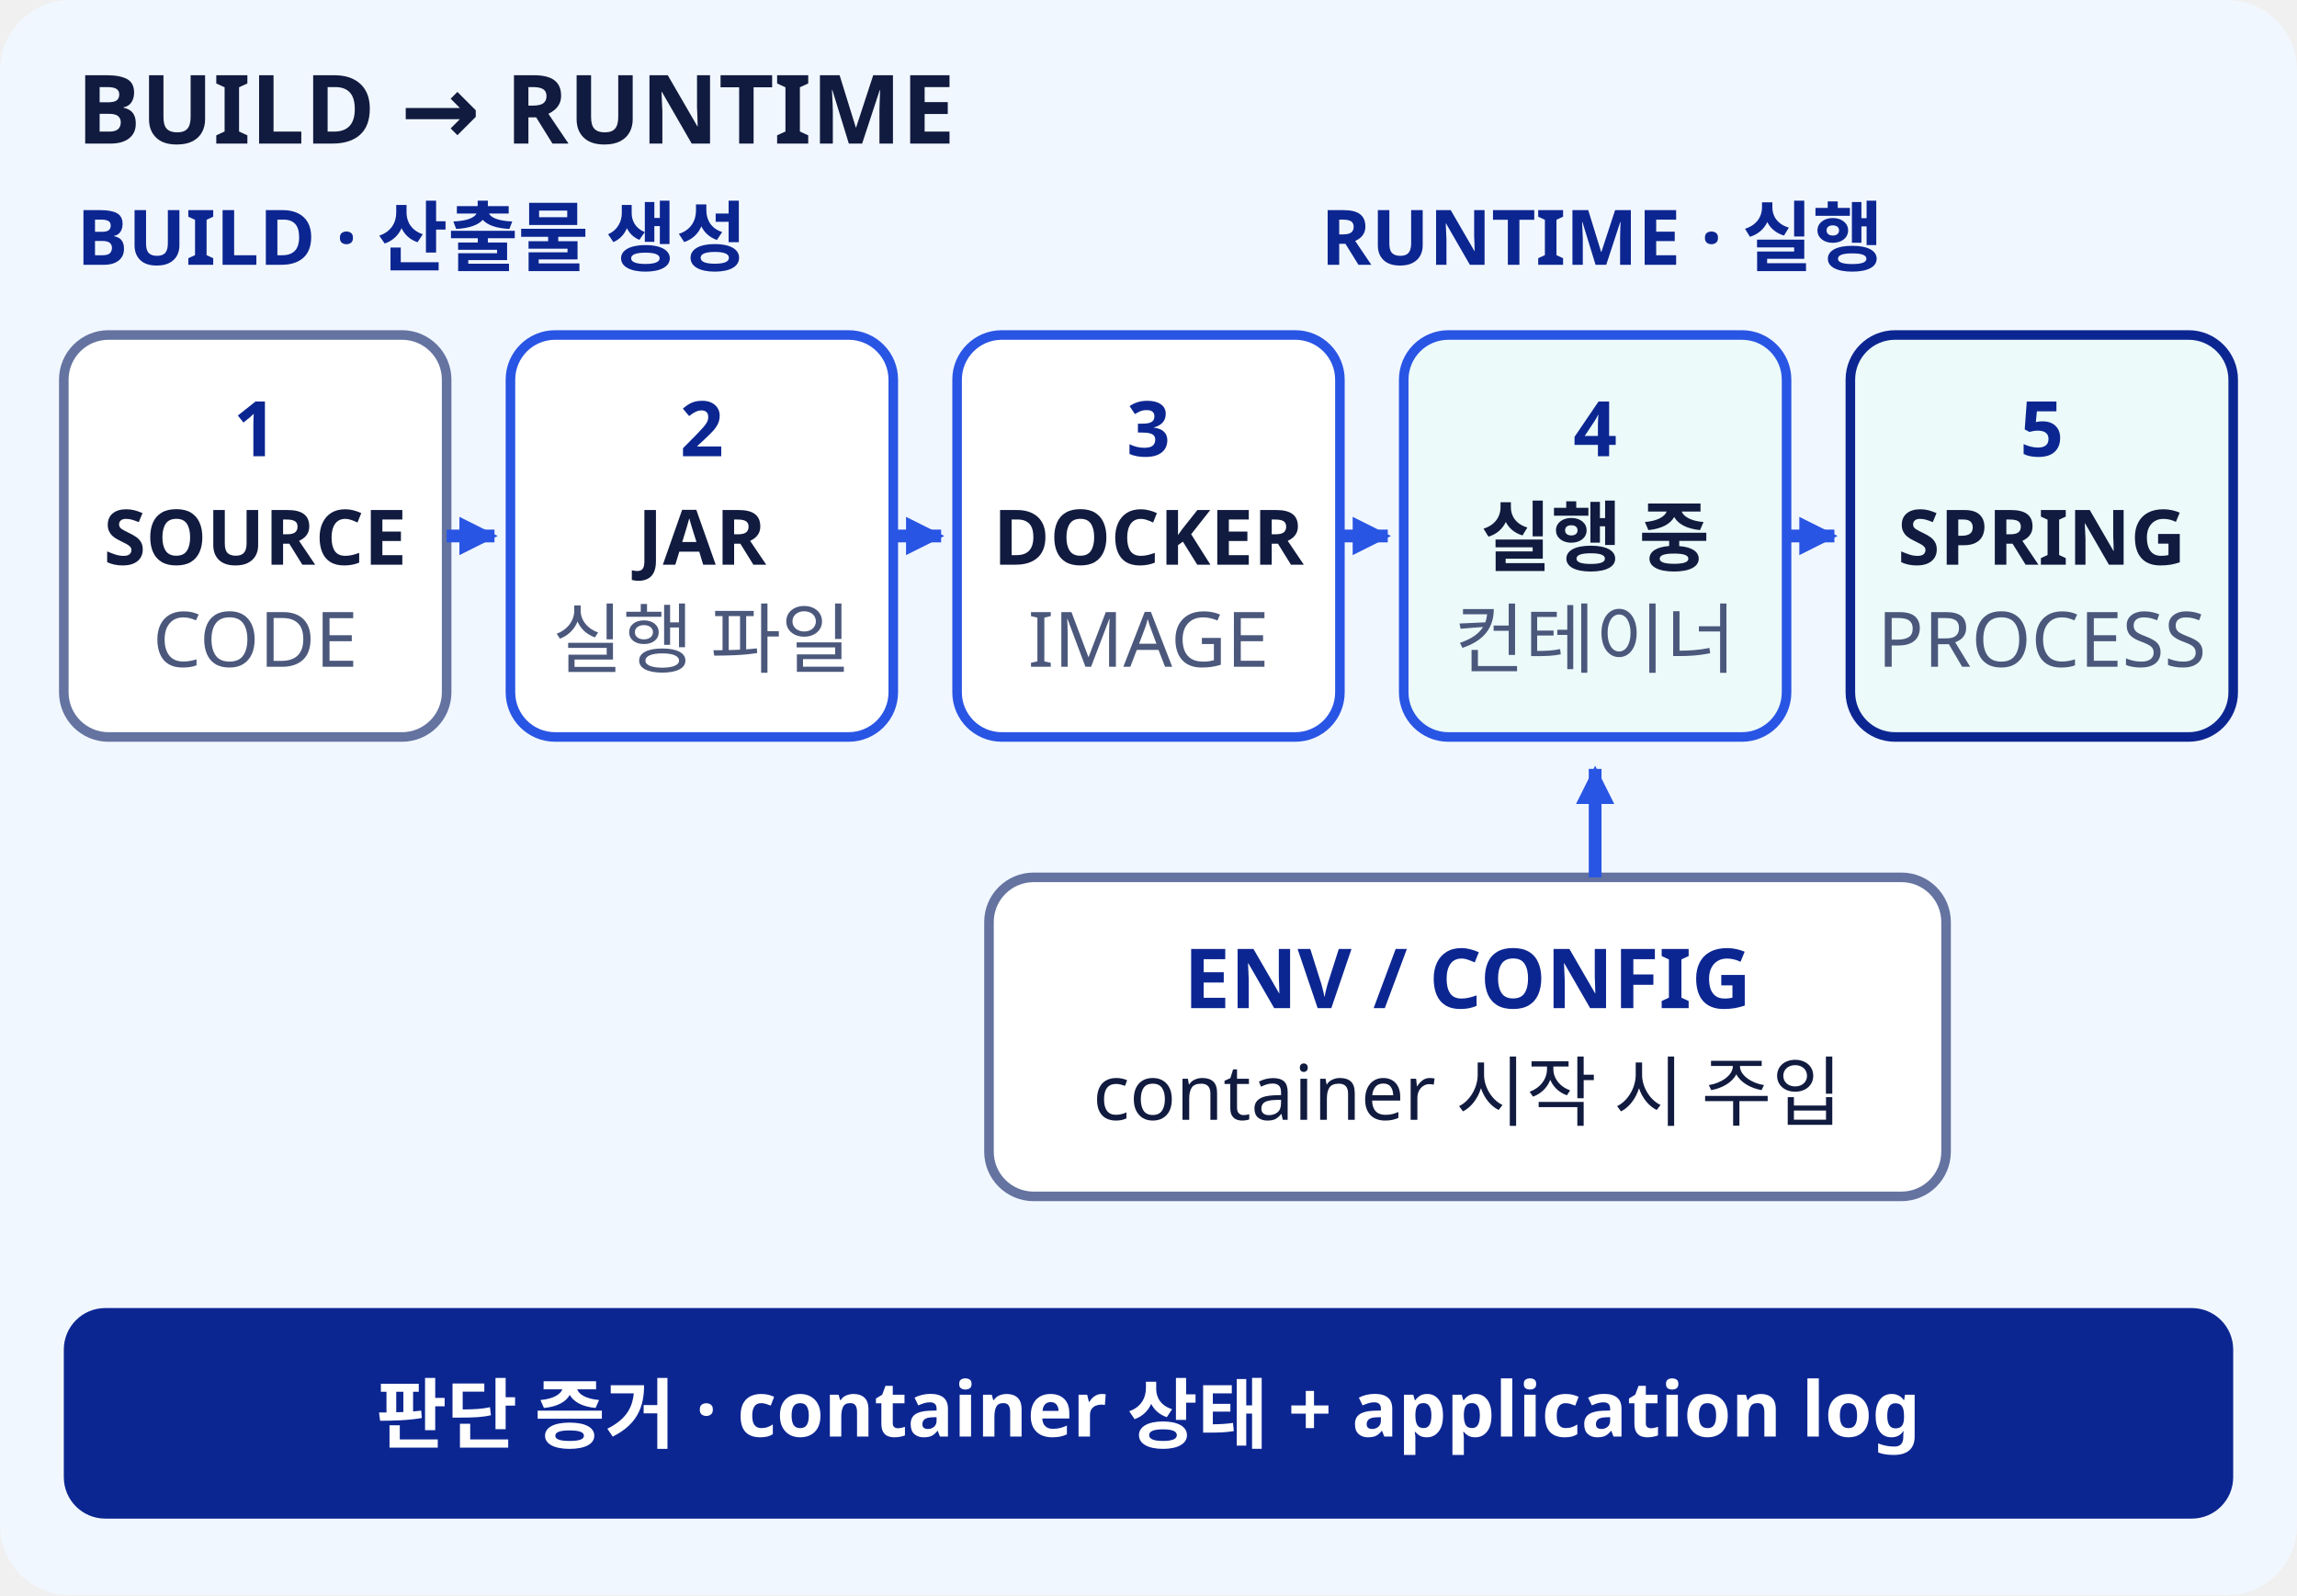
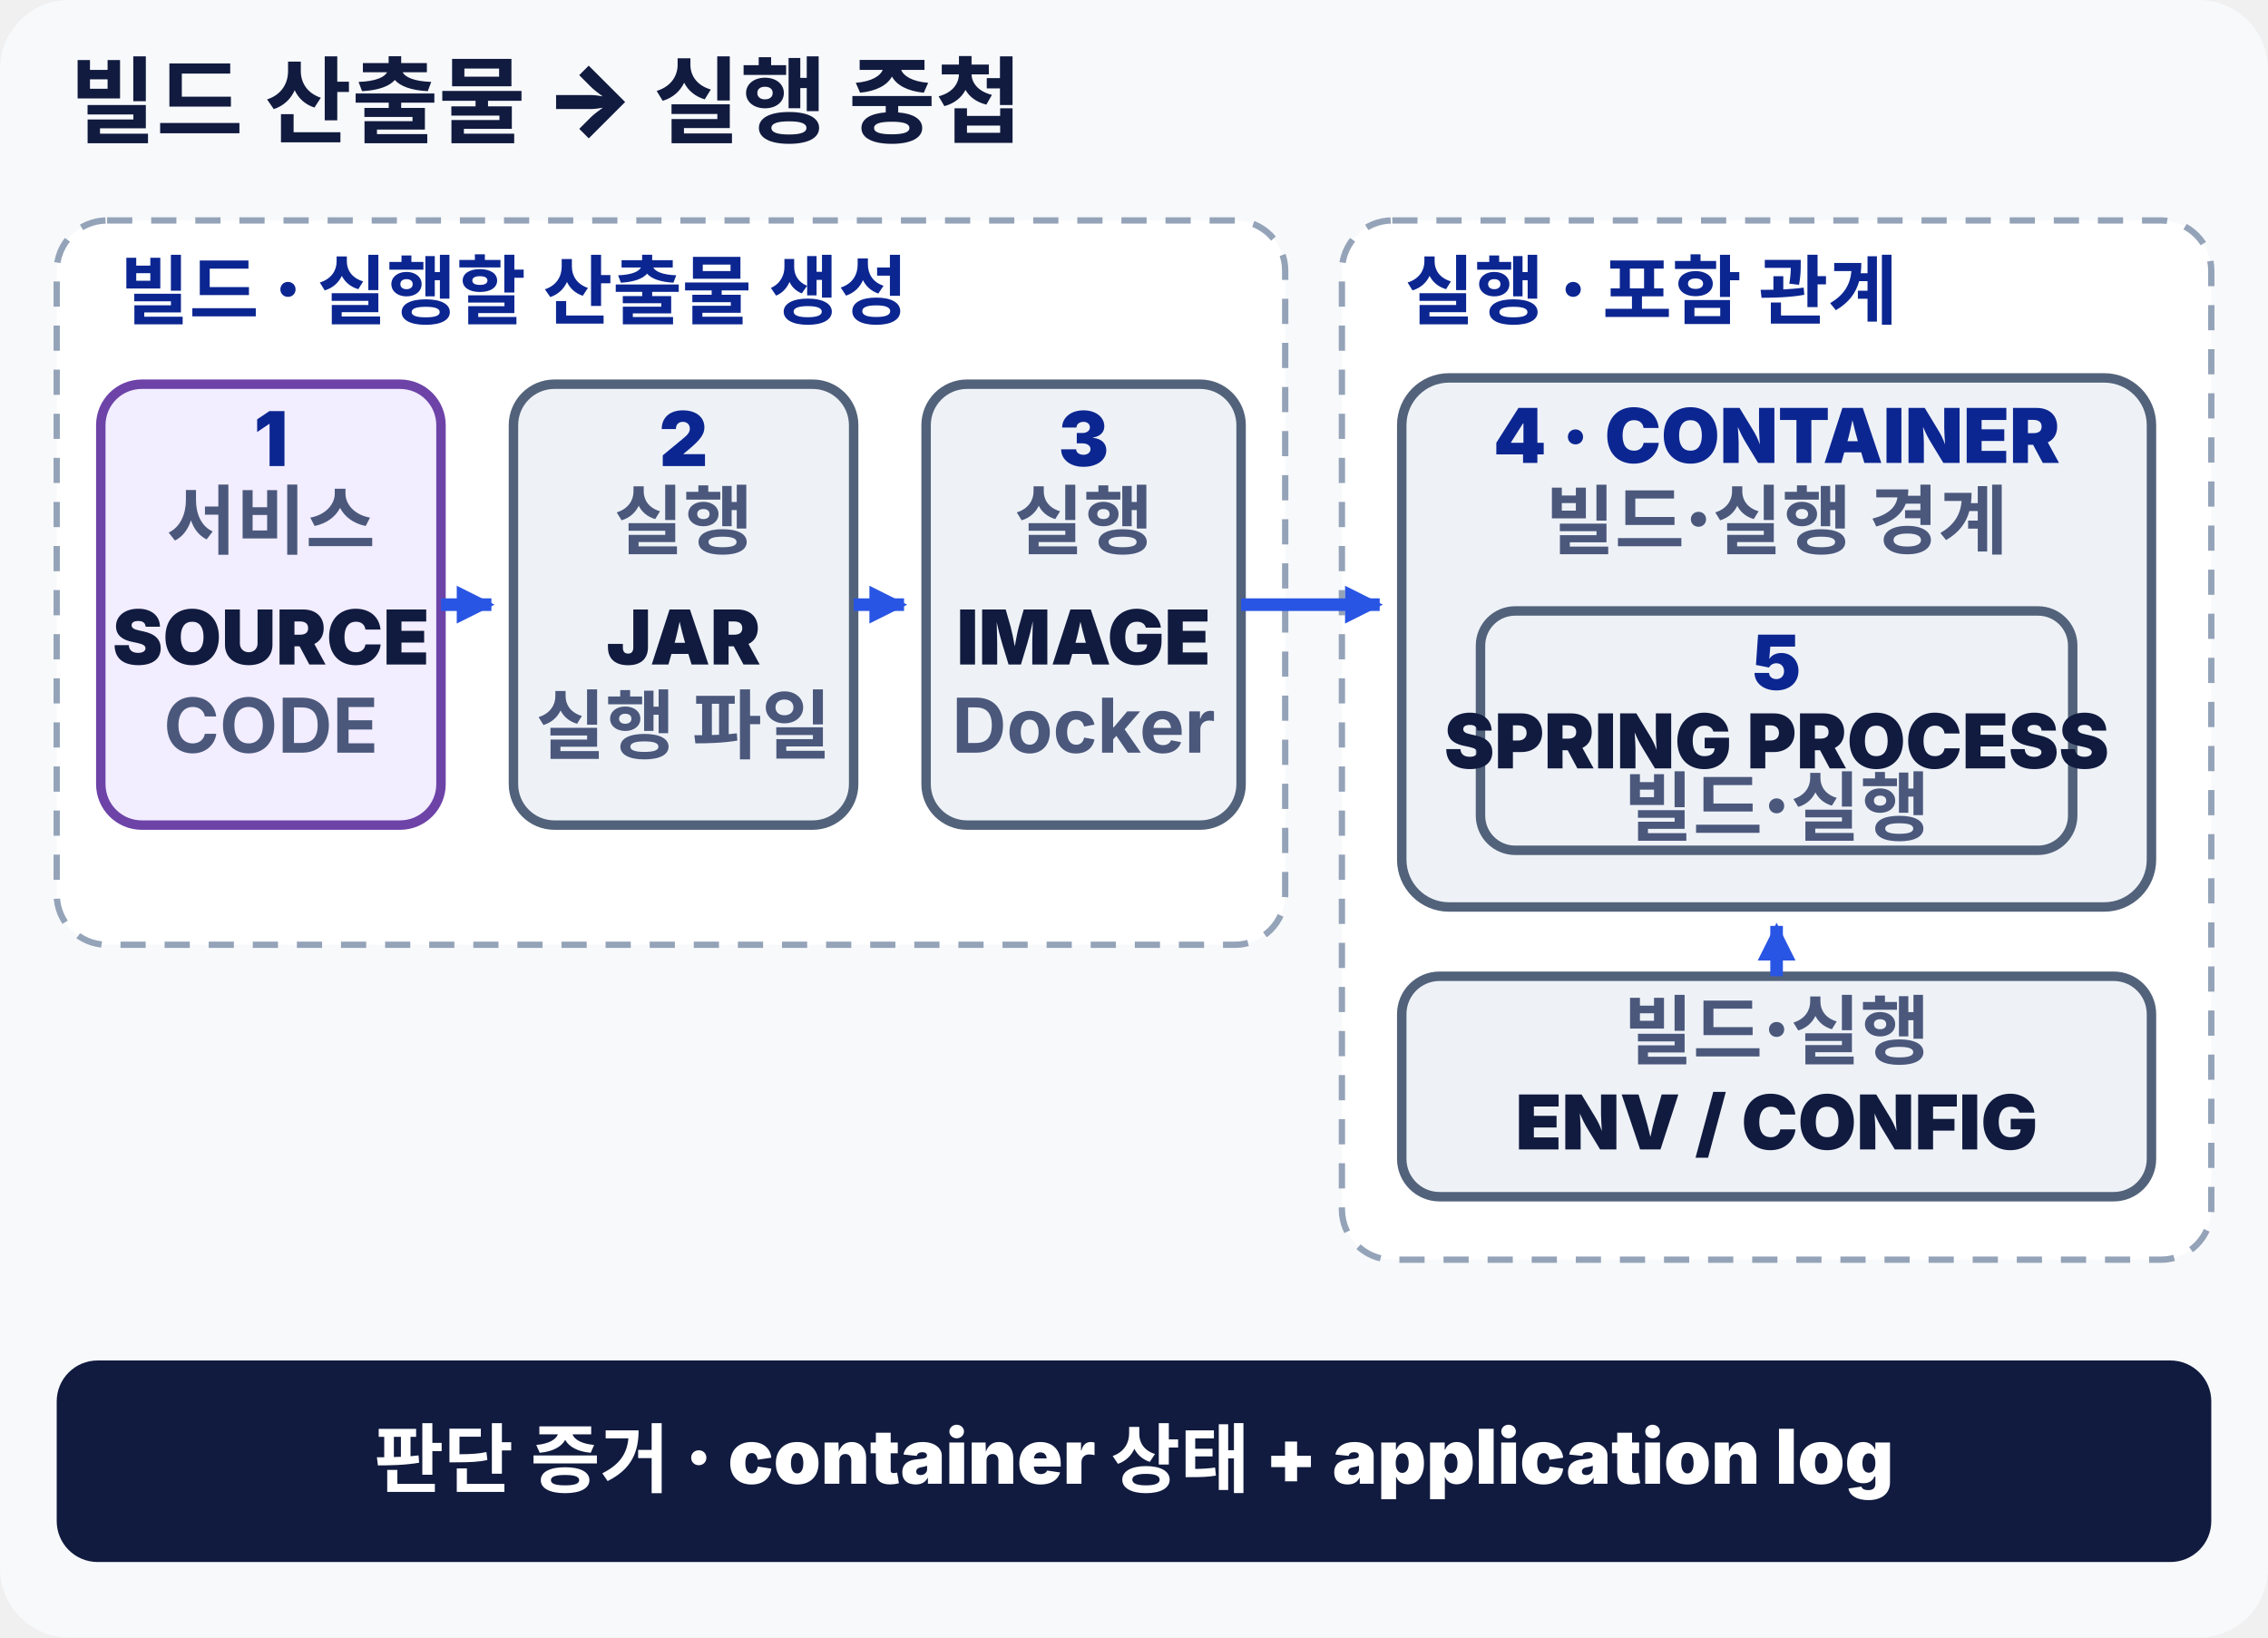
- <svg xmlns="http://www.w3.org/2000/svg" viewBox="0 0 720 500" role="img" aria-labelledby="title desc">
+ <svg xmlns="http://www.w3.org/2000/svg" viewBox="0 0 720 520" role="img" aria-labelledby="title desc">
  <defs>
    <marker id="arrow" markerUnits="userSpaceOnUse" markerWidth="12" markerHeight="12" refX="11" refY="6" orient="auto">
-       <path d="M0 0 12 6 0 12Z" fill="#2955e4" />
+       <path d="M0 0 12 6 0 12Z" fill="#2955E4" />
    </marker>
+     <style>
+       text{font-family:system-ui,-apple-system,BlinkMacSystemFont,sans-serif;fill:#111B3F}
+       .stage{fill:#FFFFFF;stroke:#94A3B8;stroke-width:2;stroke-dasharray:8 6}
+       .node{stroke-width:3}
+       .layer-outside{fill:#F1F5F9;stroke:#5B677A}
+       .layer-interface{fill:#E6F4F7;stroke:#0E7490}
+       .layer-application{fill:#F2EDFF;stroke:#6D43A8}
+       .layer-resource{fill:#EAF5EE;stroke:#2C7352}
+       .layer-integration{fill:#FFF4D6;stroke:#926000}
+       .layer-runtime{fill:#EEF2F7;stroke:#52627A}
+       [data-layer="outside"] .layer{fill:#5B677A}
+       [data-layer="resource"] .layer{fill:#2C7352}
+       .flow{fill:none;stroke:#2955E4;stroke-width:4;marker-end:url(#arrow)}
+       .title{font-size:30px;font-weight:850}
+       .stage-name{font-size:24px;font-weight:850;fill:#0C2691}
+       .layer{font-size:24px;font-weight:850;fill:#4B587C;text-anchor:middle}
+       .step{font-size:24px;font-weight:900;fill:#0C2691;text-anchor:middle}
+       .name{font-size:24px;font-weight:850;text-anchor:middle}
+       .body{font-size:24px;font-weight:650;fill:#4B587C;text-anchor:middle}
+       .evidence{font-size:24px;font-weight:850;fill:#FFFFFF;text-anchor:middle}
+     </style>
  </defs>
-   <rect width="720" height="500" rx="22" fill="#f1f7ff" />
-   <text x="24" y="45" fill="#111b3f" font-family="system-ui, sans-serif" font-size="30" font-weight="850">BUILD → RUNTIME</text>
-   <text x="24" y="83" fill="#0c2691" font-family="system-ui, sans-serif" font-size="24" font-weight="800">BUILD · 산출물 생성</text>
-   <text x="414" y="83" fill="#0c2691" font-family="system-ui, sans-serif" font-size="24" font-weight="800">RUNTIME · 실행</text>
-   <rect x="20" y="105" width="120" height="126" rx="14" fill="#ffffff" stroke="#6473a0" stroke-width="3" />
-   <text x="80" y="143" text-anchor="middle" fill="#0c2691" font-family="system-ui, sans-serif" font-size="24" font-weight="900">1</text>
-   <text x="80" y="177" text-anchor="middle" fill="#111b3f" font-family="system-ui, sans-serif" font-size="24" font-weight="800">SOURCE</text>
-   <text x="80" y="209" text-anchor="middle" fill="#4b587c" font-family="system-ui, sans-serif" font-size="24">CODE</text>
-   <path d="M140 168H155" stroke="#2955e4" stroke-width="4" marker-end="url(#arrow)" />
-   <rect x="160" y="105" width="120" height="126" rx="14" fill="#ffffff" stroke="#2955e4" stroke-width="3" />
-   <text x="220" y="143" text-anchor="middle" fill="#0c2691" font-family="system-ui, sans-serif" font-size="24" font-weight="900">2</text>
-   <text x="220" y="177" text-anchor="middle" fill="#111b3f" font-family="system-ui, sans-serif" font-size="24" font-weight="800">JAR</text>
-   <text x="220" y="209" text-anchor="middle" fill="#4b587c" font-family="system-ui, sans-serif" font-size="24">실행 파일</text>
-   <path d="M280 168H295" stroke="#2955e4" stroke-width="4" marker-end="url(#arrow)" />
-   <rect x="300" y="105" width="120" height="126" rx="14" fill="#ffffff" stroke="#2955e4" stroke-width="3" />
-   <text x="360" y="143" text-anchor="middle" fill="#0c2691" font-family="system-ui, sans-serif" font-size="24" font-weight="900">3</text>
-   <text x="360" y="177" text-anchor="middle" fill="#111b3f" font-family="system-ui, sans-serif" font-size="24" font-weight="800">DOCKER</text>
-   <text x="360" y="209" text-anchor="middle" fill="#4b587c" font-family="system-ui, sans-serif" font-size="24">IMAGE</text>
-   <path d="M420 168H435" stroke="#2955e4" stroke-width="4" marker-end="url(#arrow)" />
-   <rect x="440" y="105" width="120" height="126" rx="14" fill="#ecfbfa" stroke="#2955e4" stroke-width="3" />
-   <text x="500" y="143" text-anchor="middle" fill="#0c2691" font-family="system-ui, sans-serif" font-size="24" font-weight="900">4</text>
-   <text x="500" y="177" text-anchor="middle" fill="#111b3f" font-family="system-ui, sans-serif" font-size="24" font-weight="800">실행 중</text>
-   <text x="500" y="209" text-anchor="middle" fill="#4b587c" font-family="system-ui, sans-serif" font-size="24">컨테이너</text>
-   <path d="M560 168H575" stroke="#2955e4" stroke-width="4" marker-end="url(#arrow)" />
-   <rect x="580" y="105" width="120" height="126" rx="14" fill="#ecfbfa" stroke="#0c2691" stroke-width="3" />
-   <text x="640" y="143" text-anchor="middle" fill="#0c2691" font-family="system-ui, sans-serif" font-size="24" font-weight="900">5</text>
-   <text x="640" y="177" text-anchor="middle" fill="#111b3f" font-family="system-ui, sans-serif" font-size="24" font-weight="800">SPRING</text>
-   <text x="640" y="209" text-anchor="middle" fill="#4b587c" font-family="system-ui, sans-serif" font-size="24">PROCESS</text>
-   <rect x="310" y="275" width="300" height="100" rx="14" fill="#ffffff" stroke="#6473a0" stroke-width="3" />
-   <text x="460" y="316" text-anchor="middle" fill="#0c2691" font-family="system-ui, sans-serif" font-size="26" font-weight="900">ENV / CONFIG</text>
-   <text x="460" y="351" text-anchor="middle" fill="#111b3f" font-family="system-ui, sans-serif" font-size="24">container 시작 시 주입</text>
-   <path d="M500 275V241" stroke="#2955e4" stroke-width="4" marker-end="url(#arrow)" />
-   <rect x="20" y="410" width="680" height="66" rx="13" fill="#0c2691" />
-   <text x="360" y="452" text-anchor="middle" fill="#ffffff" font-family="system-ui, sans-serif" font-size="24" font-weight="800">판단 증거 · container 상태 + application log</text>
+   <rect width="720" height="520" rx="22" fill="#F8F9FB" />
+   <text x="22" y="43" class="title">빌드 산출물 → 실행 중첩</text>
+   <g data-semantic="stage">
+     <rect x="18" y="70" width="390" height="230" rx="16" class="stage" />
+     <text x="38" y="101" class="stage-name">빌드 · 실행할 산출물 생성</text>
+   </g>
+   <g data-layer="application">
+     <rect x="32" y="122" width="108" height="140" rx="13" class="node layer-application" />
+     <text x="86" y="148" class="step">1</text>
+     <text x="86" y="174" class="layer">서비스</text>
+     <text x="86" y="211" class="name">SOURCE</text>
+     <text x="86" y="239" class="body">CODE</text>
+   </g>
+   <path d="M140 192H156" class="flow" />
+   <g data-layer="runtime">
+     <rect x="163" y="122" width="108" height="140" rx="13" class="node layer-runtime" />
+     <text x="217" y="148" class="step">2</text>
+     <text x="217" y="174" class="layer">실행</text>
+     <text x="217" y="211" class="name">JAR</text>
+     <text x="217" y="239" class="body">실행 파일</text>
+   </g>
+   <path d="M271 192H287" class="flow" />
+   <g data-layer="runtime">
+     <rect x="294" y="122" width="100" height="140" rx="13" class="node layer-runtime" />
+     <text x="344" y="148" class="step">3</text>
+     <text x="344" y="174" class="layer">실행</text>
+     <text x="344" y="211" class="name">IMAGE</text>
+     <text x="344" y="239" class="body">Docker</text>
+   </g>
+   <g data-semantic="stage">
+     <rect x="426" y="70" width="276" height="330" rx="16" class="stage" />
+     <text x="446" y="101" class="stage-name">실행 · 포함 관계</text>
+   </g>
+   <path d="M394 192H438" class="flow" />
+   <g data-layer="runtime">
+     <rect x="445" y="120" width="238" height="168" rx="15" class="node layer-runtime" />
+     <text x="564" y="147" class="step">4 · CONTAINER</text>
+     <text x="564" y="174" class="layer">빌드·실행 경계</text>
+     <g data-layer="runtime">
+       <rect x="470" y="194" width="188" height="76" rx="11" class="node layer-runtime" />
+       <text x="564" y="219" class="step">5</text>
+       <text x="564" y="244" class="name">SPRING PROCESS</text>
+       <text x="564" y="265" class="layer">빌드·실행</text>
+     </g>
+   </g>
+   <g data-layer="runtime">
+     <rect x="445" y="310" width="238" height="70" rx="12" class="node layer-runtime" />
+     <text x="564" y="336" class="layer">빌드·실행</text>
+     <text x="564" y="365" class="name">ENV / CONFIG</text>
+   </g>
+   <path d="M564 310V294" class="flow" />
+   <g data-semantic="evidence">
+     <rect x="18" y="432" width="684" height="64" rx="13" fill="#111B3F" />
+     <text x="360" y="472" class="evidence">판단 증거 · container 상태 + application log</text>
+   </g>
</svg>
